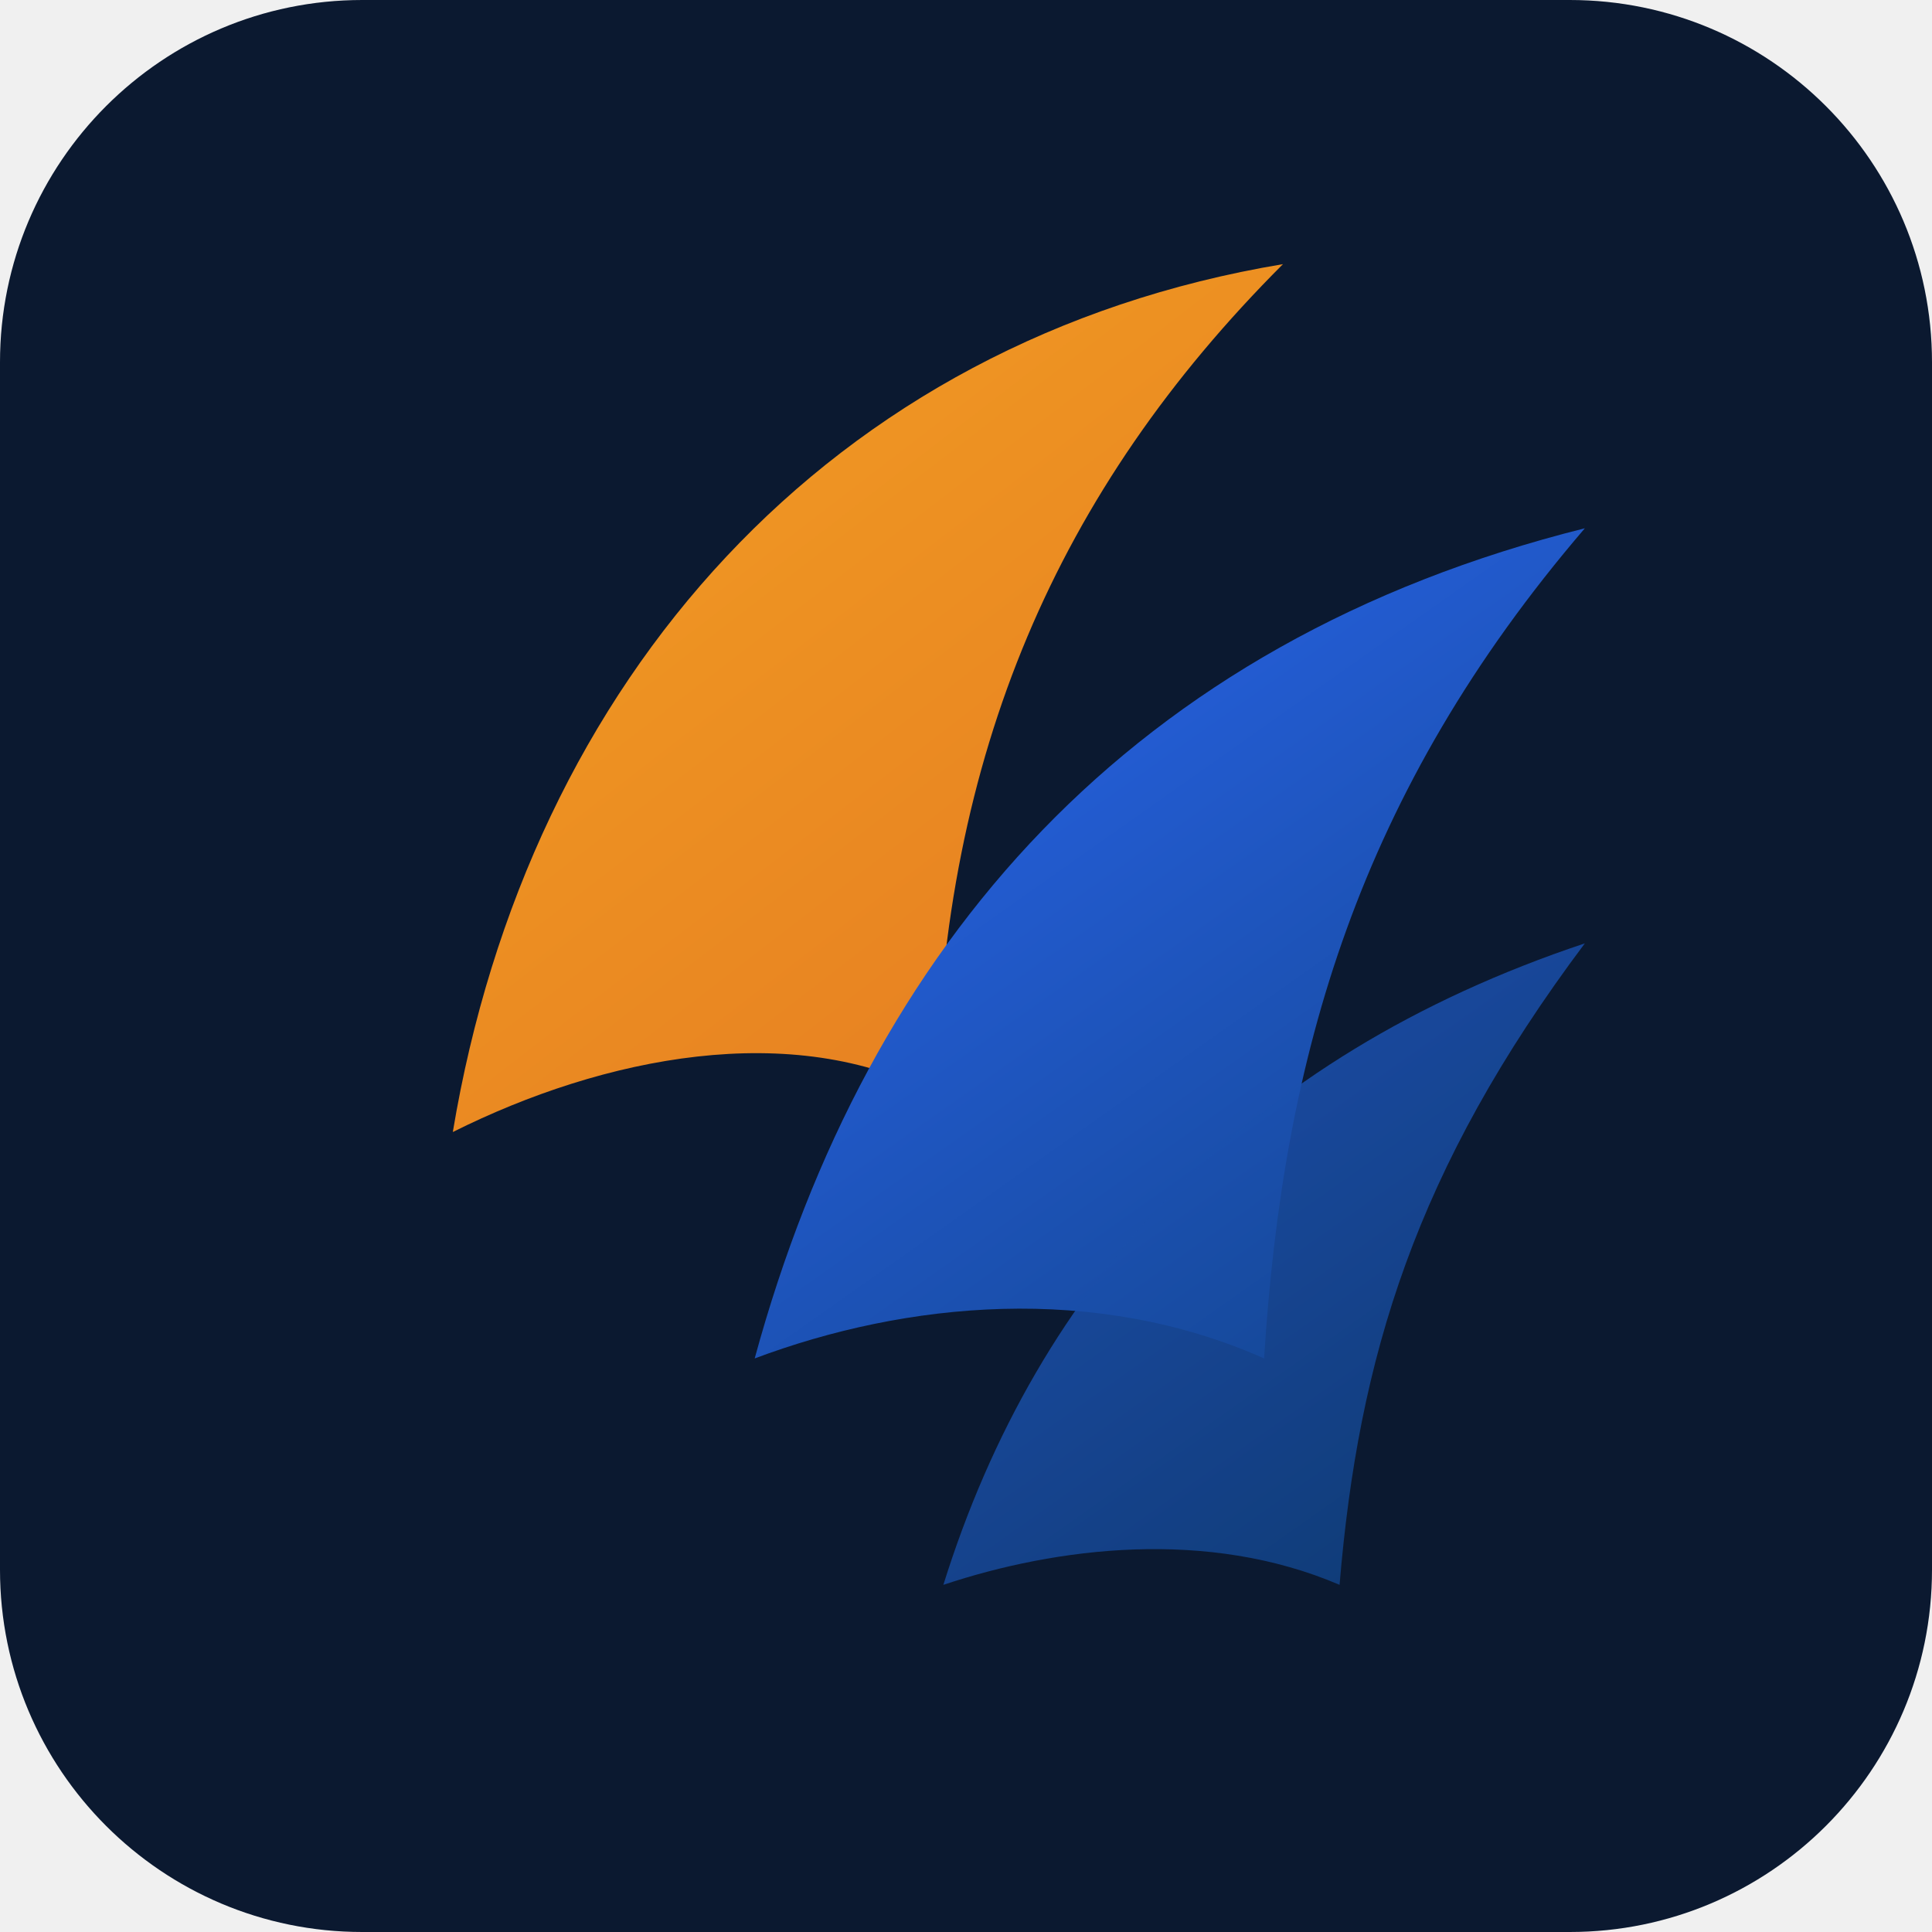
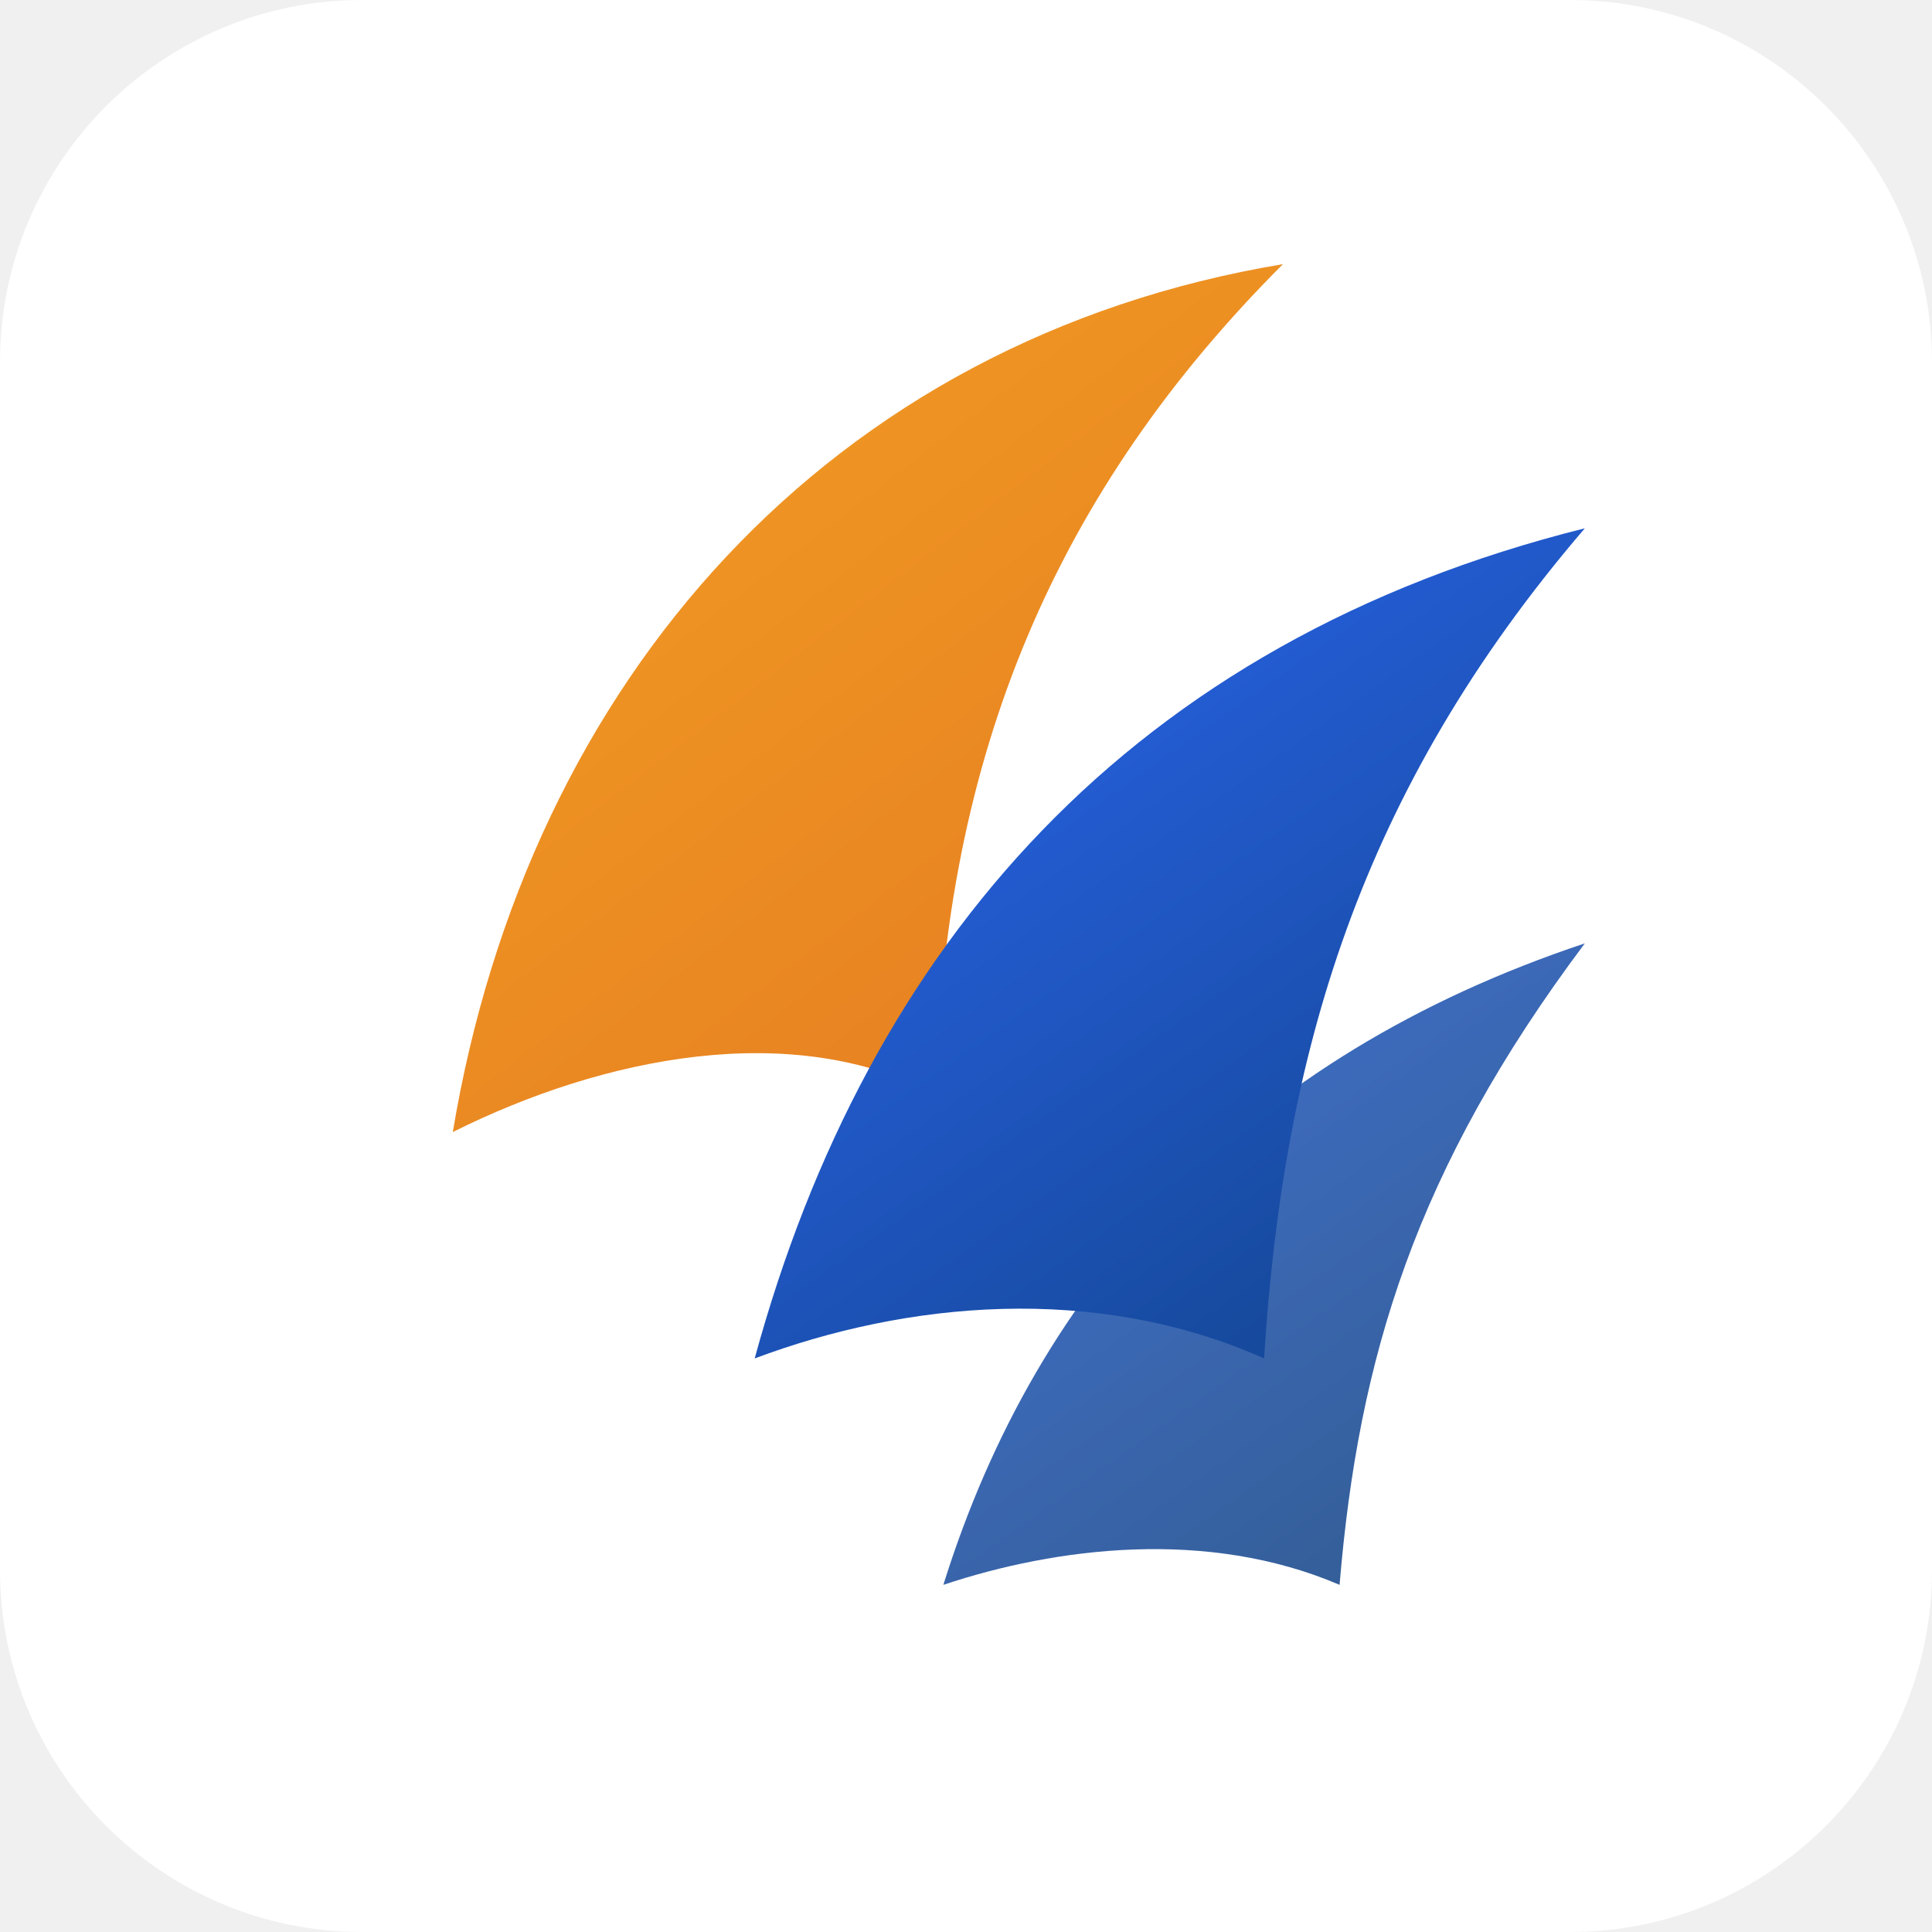
<svg xmlns="http://www.w3.org/2000/svg" viewBox="0 0 512 512" fill="none">
  <defs>
    <linearGradient id="og" x1="80" y1="40" x2="280" y2="300" gradientUnits="userSpaceOnUse">
      <stop stop-color="#F5A623" />
      <stop offset="1" stop-color="#E67E22" />
    </linearGradient>
    <linearGradient id="bg" x1="180" y1="120" x2="420" y2="460" gradientUnits="userSpaceOnUse">
      <stop stop-color="#2E6BFF" />
      <stop offset="1" stop-color="#0B3A6E" />
    </linearGradient>
  </defs>
-   <rect width="512" height="512" rx="96" fill="#0B1930" />
+   <rect width="512" height="512" rx="96" fill="#FFFFFF" />
  <path d="M120 300 C140 180 220 90 340 70 C280 130 250 200 248 290 C210 270 160 280 120 300Z" fill="url(#og)" />
  <path d="M200 360 C230 250 300 170 420 140 C360 210 340 280 335 360 C290 340 240 345 200 360Z" fill="url(#bg)" />
  <path d="M250 420 C275 340 330 280 420 250 C375 310 360 360 355 420 C320 405 280 410 250 420Z" fill="url(#bg)" opacity="0.85" />
</svg>
